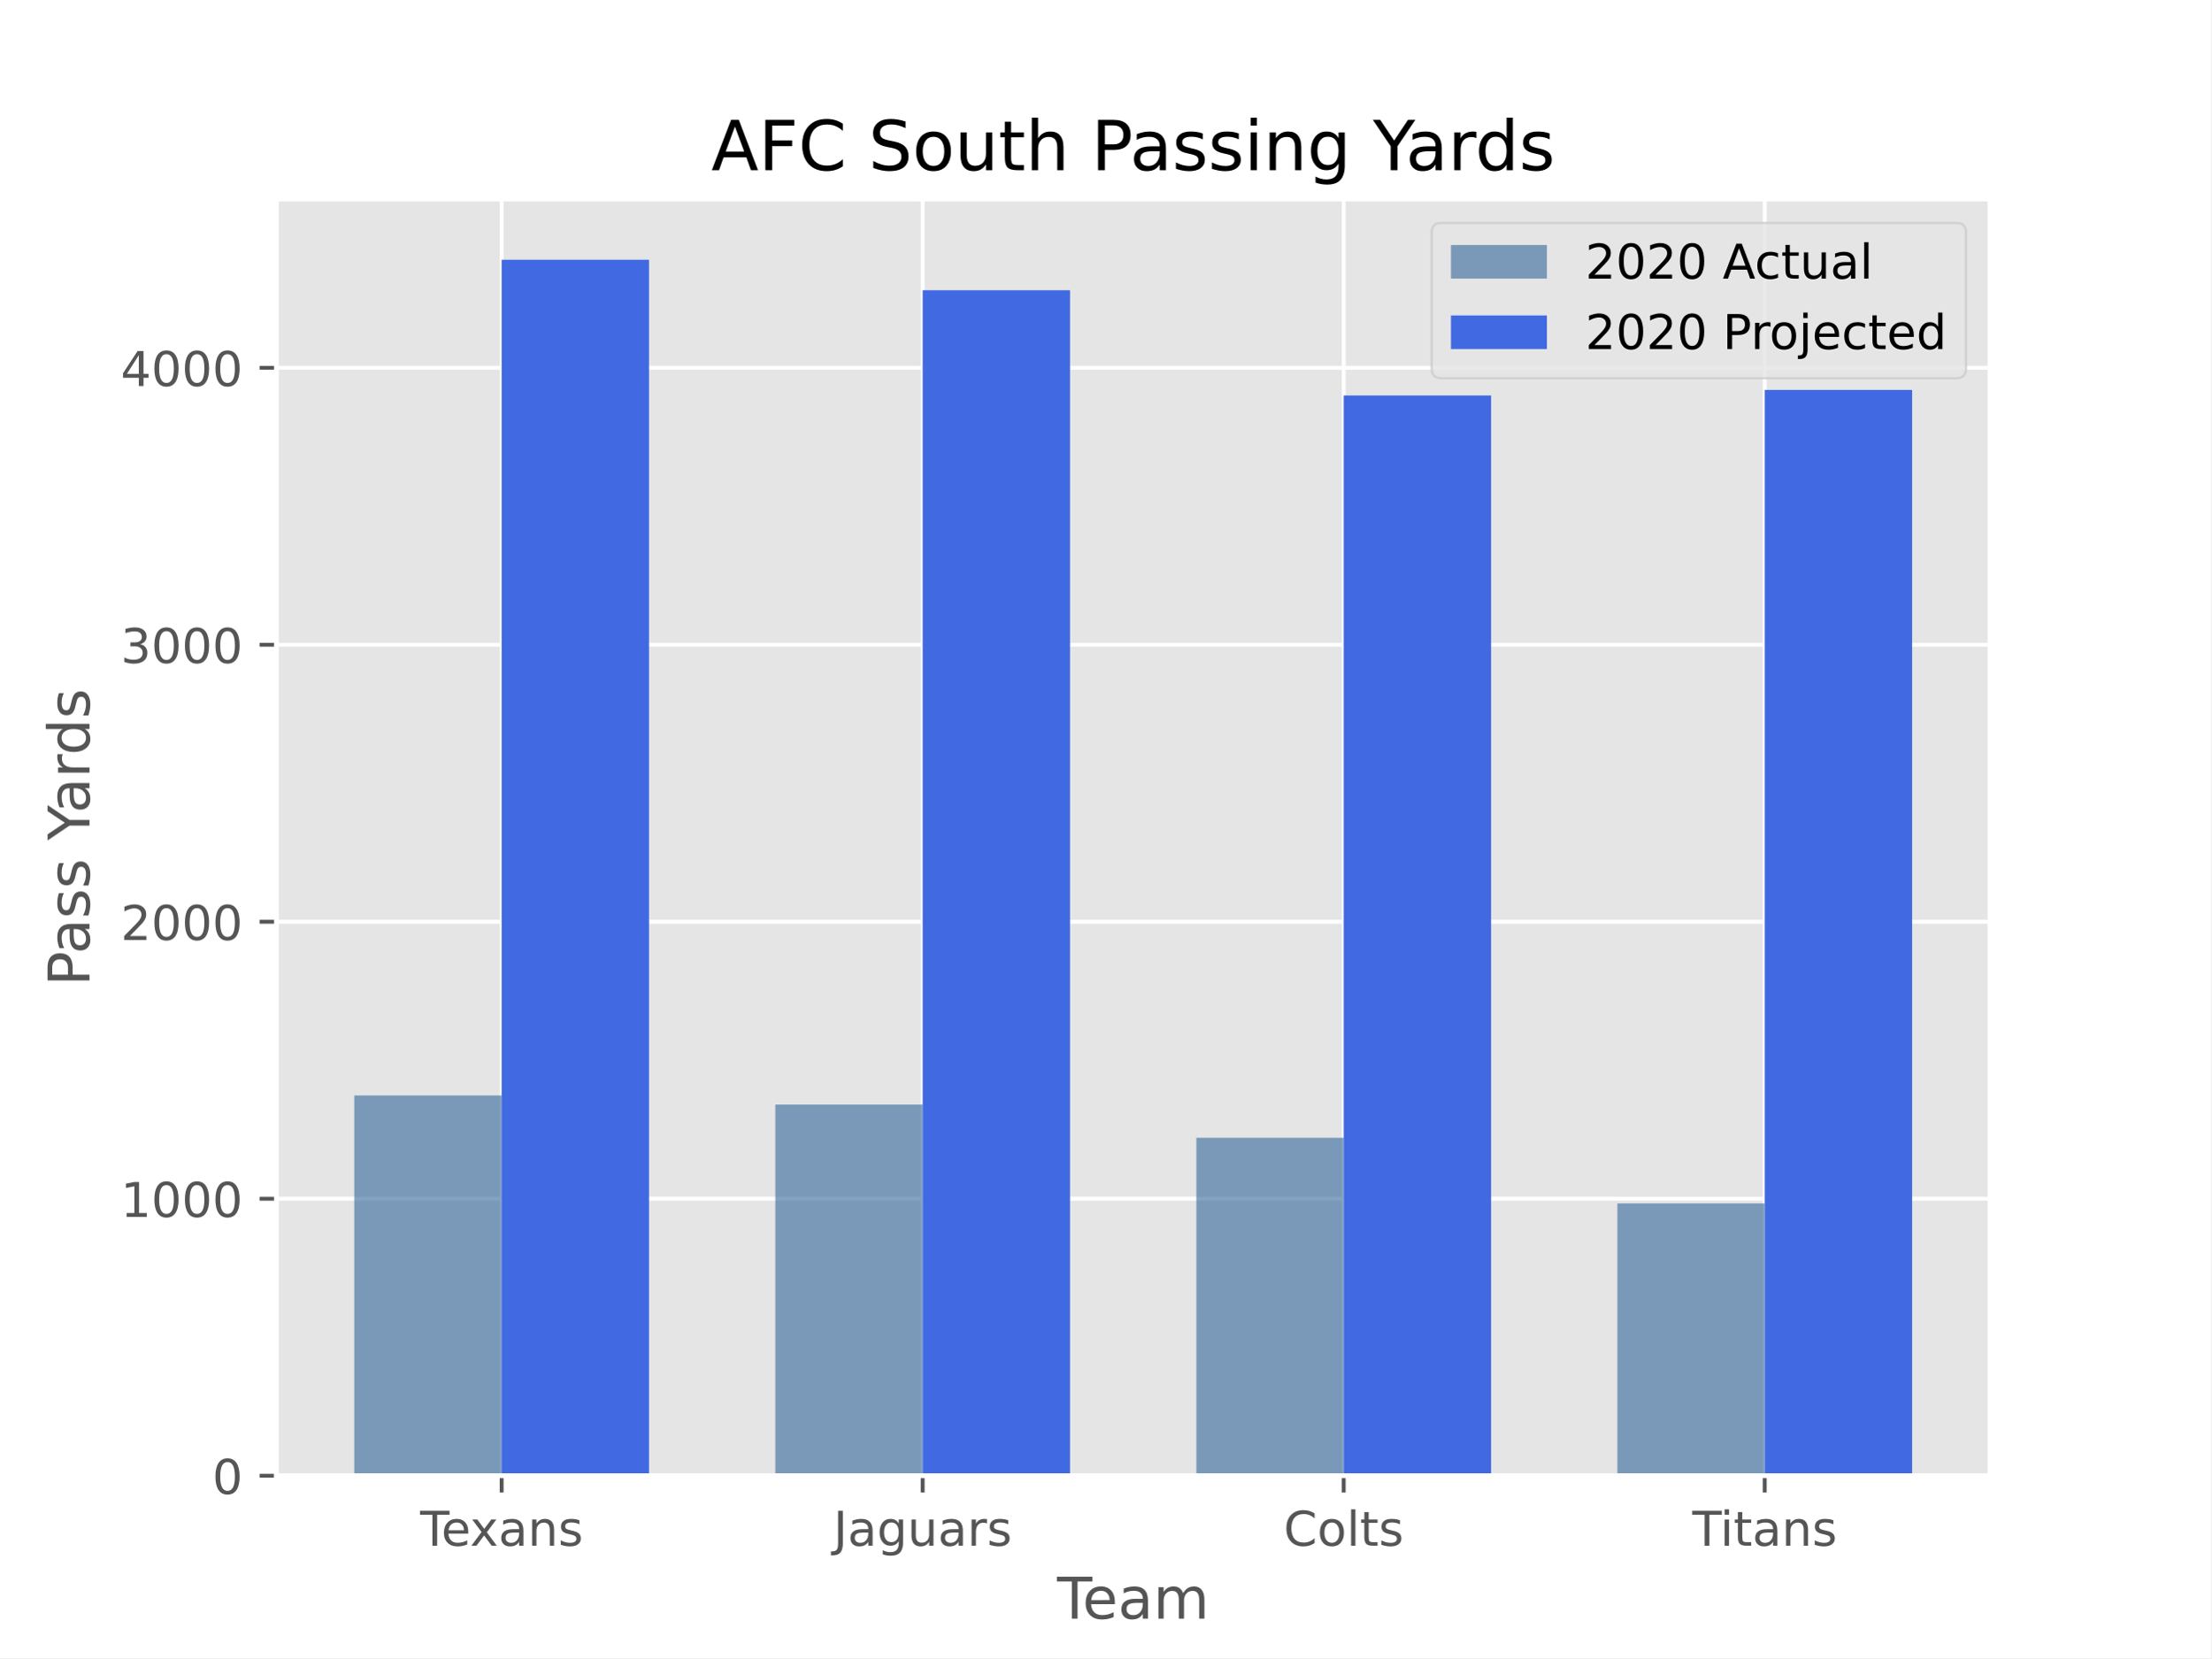
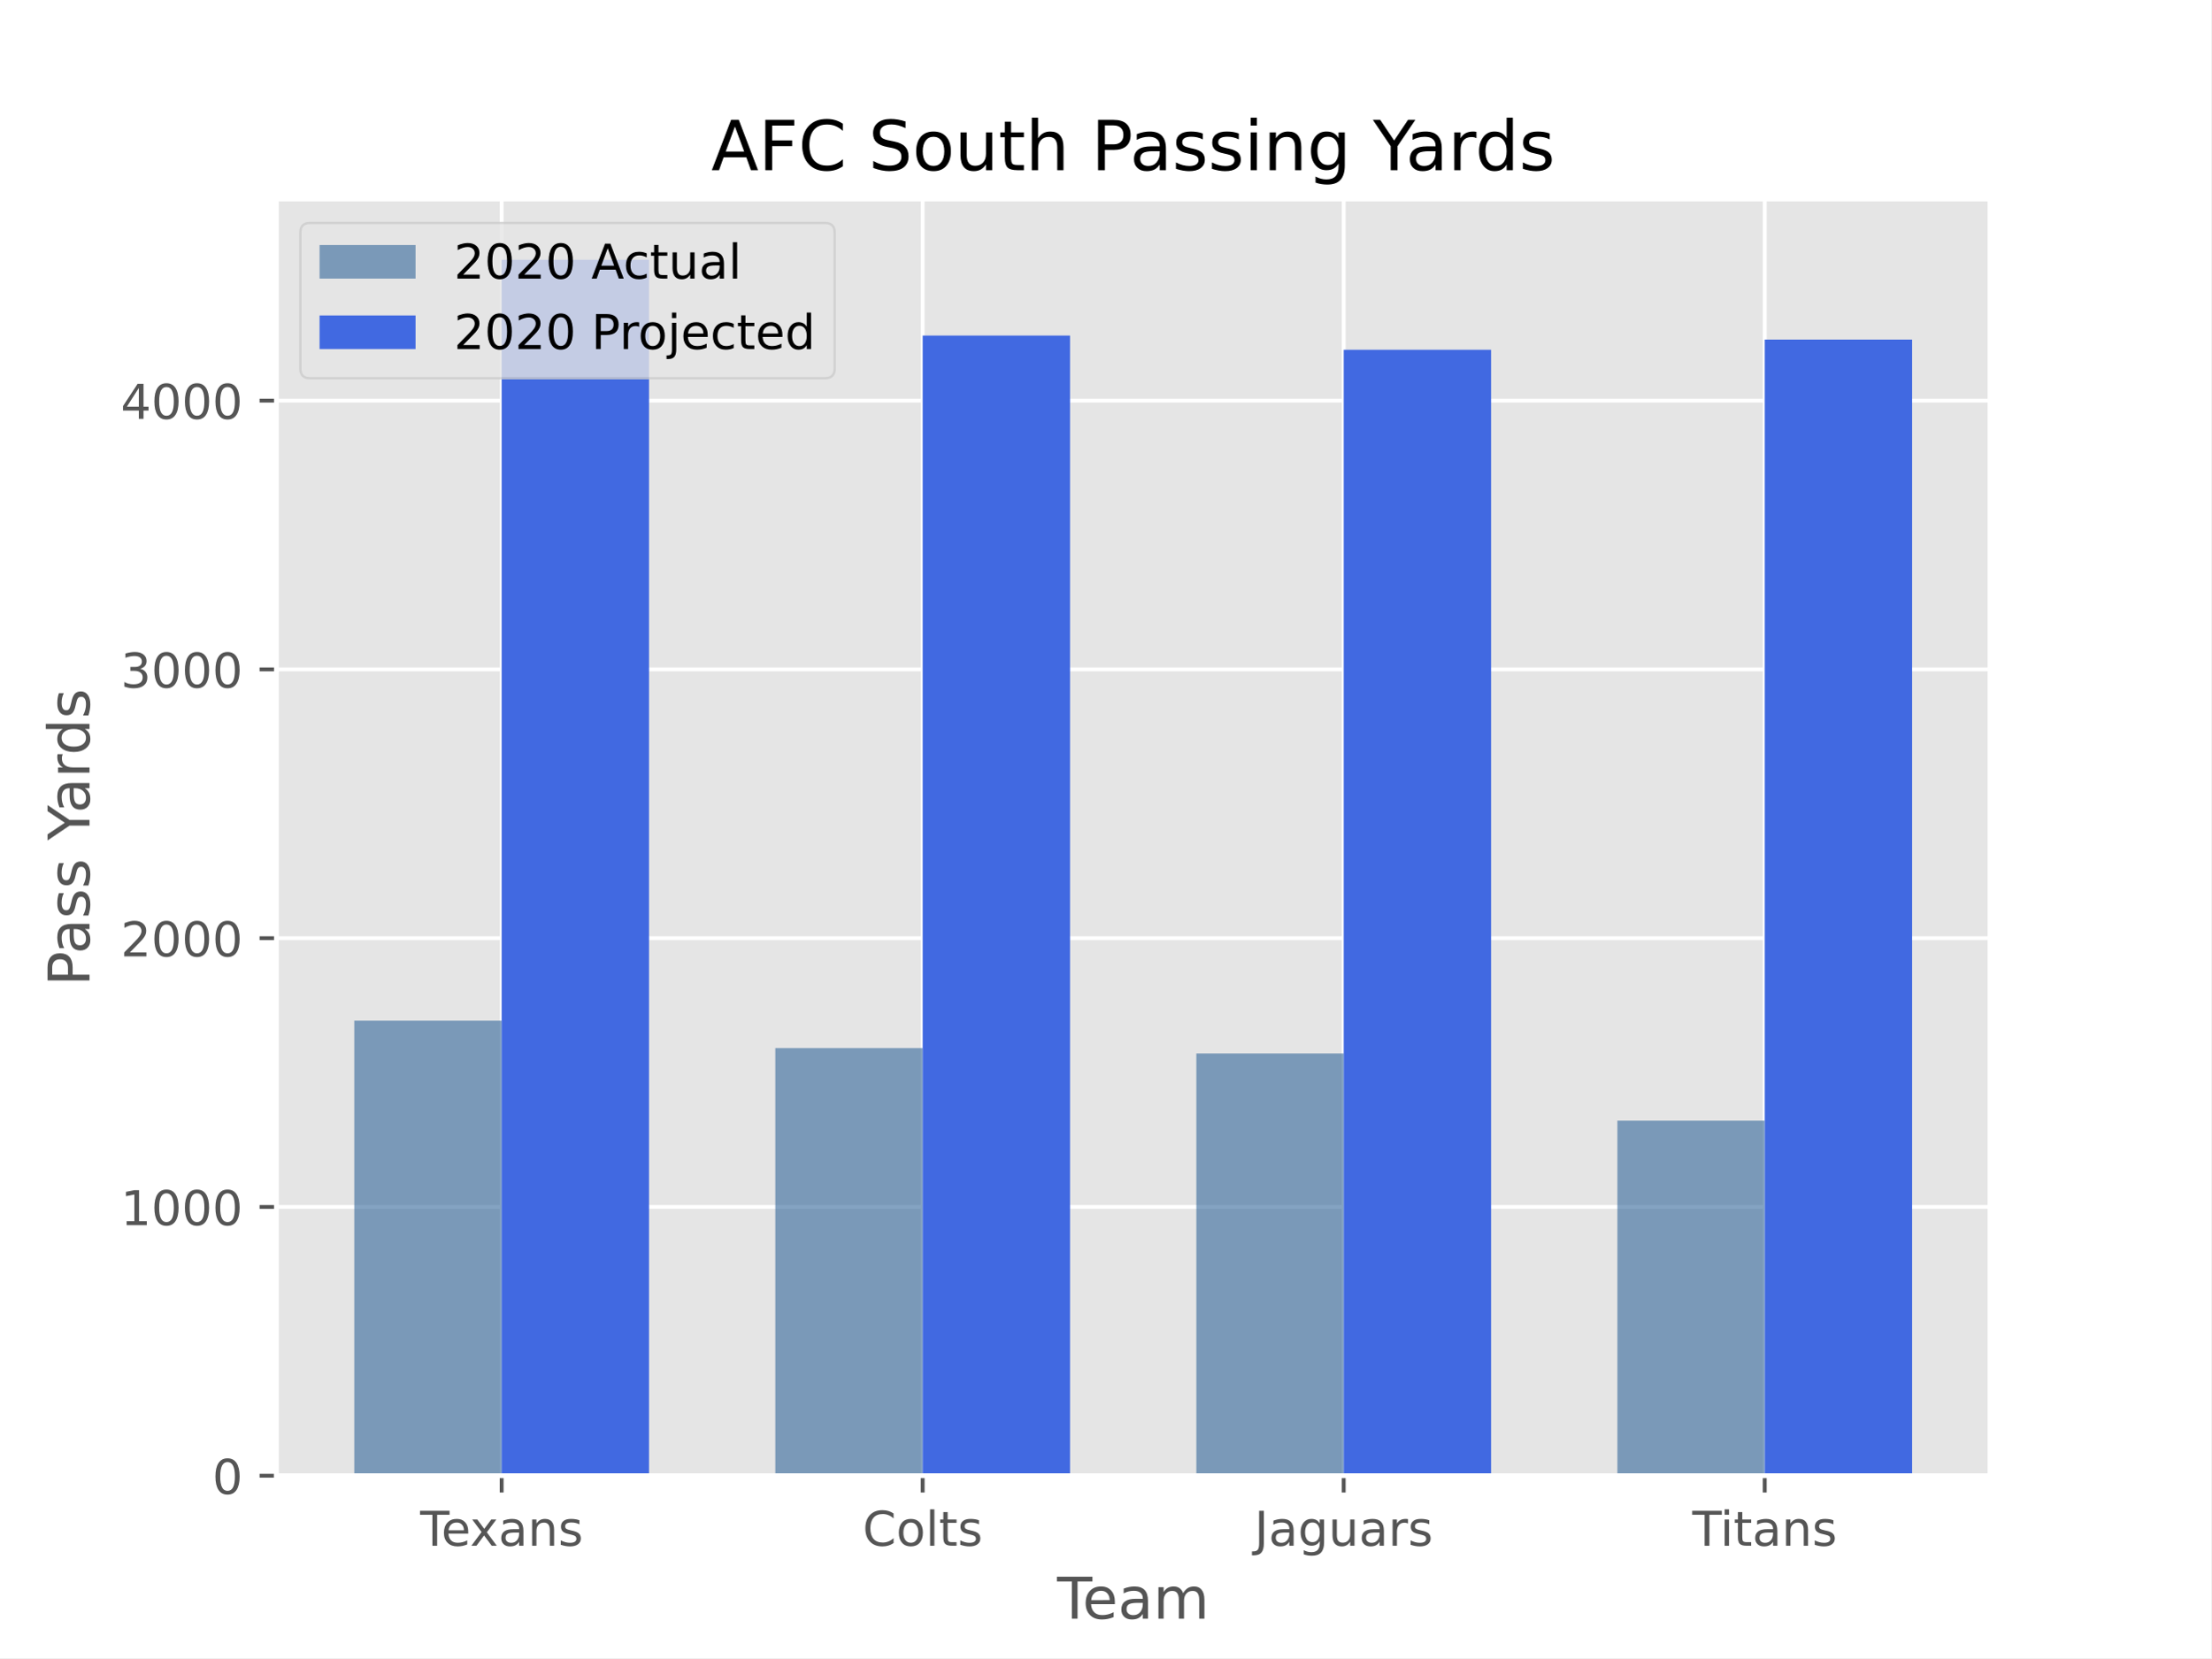
<svg xmlns="http://www.w3.org/2000/svg" xmlns:xlink="http://www.w3.org/1999/xlink" height="345.6pt" version="1.1" viewBox="0 0 460.8 345.6" width="460.8pt">
  <defs>
    <style type="text/css">*{stroke-linecap:butt;stroke-linejoin:round;}</style>
  </defs>
  <g id="figure_1">
    <g id="patch_1">
      <path d="M 0 345.6  L 460.8 345.6  L 460.8 0  L 0 0  z " style="fill:#ffffff;" />
    </g>
    <g id="axes_1">
      <g id="patch_2">
        <path d="M 57.6 307.584  L 414.72 307.584  L 414.72 41.472  L 57.6 41.472  z " style="fill:#e5e5e5;" />
      </g>
      <g id="matplotlib.axis_1">
        <g id="xtick_1">
          <g id="line2d_1">
-             <path clip-path="url(#p8da0abf3fa)" d="M 104.543 307.584  L 104.543 41.472  " style="fill:none;stroke:#ffffff;stroke-linecap:square;stroke-width:0.8;" />
+             <path clip-path="url(#pce65cfee05)" d="M 104.543 307.584  L 104.543 41.472  " style="fill:none;stroke:#ffffff;stroke-linecap:square;stroke-width:0.8;" />
          </g>
          <g id="line2d_2">
            <defs>
-               <path d="M 0 0  L 0 3.5  " id="m5e3ffaf5b4" style="stroke:#555555;stroke-width:0.8;" />
-             </defs>
-             <g>
-               <use style="fill:#555555;stroke:#555555;stroke-width:0.8;" x="104.543" xlink:href="#m5e3ffaf5b4" y="307.584" />
+               <path d="M 0 0  L 0 3.5  " id="m19e2438ae8" style="stroke:#555555;stroke-width:0.8;" />
+             </defs>
+             <g>
+               <use style="fill:#555555;stroke:#555555;stroke-width:0.8;" x="104.543" xlink:href="#m19e2438ae8" y="307.584" />
            </g>
          </g>
          <g id="text_1">
            <g style="fill:#555555;" transform="translate(87.55345 322.1824)scale(0.1 -0.1)">
              <defs>
                <path d="M -0.297 72.906  L 61.375 72.906  L 61.375 64.594  L 35.5 64.594  L 35.5 0  L 25.594 0  L 25.594 64.594  L -0.297 64.594  z " id="DejaVuSans-84" />
                <path d="M 56.203 29.594  L 56.203 25.203  L 14.891 25.203  Q 15.484 15.922 20.484 11.062  Q 25.484 6.203 34.422 6.203  Q 39.594 6.203 44.453 7.469  Q 49.312 8.734 54.109 11.281  L 54.109 2.781  Q 49.266 0.734 44.188 -0.344  Q 39.109 -1.422 33.891 -1.422  Q 20.797 -1.422 13.156 6.188  Q 5.516 13.812 5.516 26.812  Q 5.516 40.234 12.766 48.109  Q 20.016 56 32.328 56  Q 43.359 56 49.781 48.891  Q 56.203 41.797 56.203 29.594  z M 47.219 32.234  Q 47.125 39.594 43.094 43.984  Q 39.062 48.391 32.422 48.391  Q 24.906 48.391 20.391 44.141  Q 15.875 39.891 15.188 32.172  z " id="DejaVuSans-101" />
                <path d="M 54.891 54.688  L 35.109 28.078  L 55.906 0  L 45.312 0  L 29.391 21.484  L 13.484 0  L 2.875 0  L 24.125 28.609  L 4.688 54.688  L 15.281 54.688  L 29.781 35.203  L 44.281 54.688  z " id="DejaVuSans-120" />
                <path d="M 34.281 27.484  Q 23.391 27.484 19.188 25  Q 14.984 22.516 14.984 16.5  Q 14.984 11.719 18.141 8.906  Q 21.297 6.109 26.703 6.109  Q 34.188 6.109 38.703 11.406  Q 43.219 16.703 43.219 25.484  L 43.219 27.484  z M 52.203 31.203  L 52.203 0  L 43.219 0  L 43.219 8.297  Q 40.141 3.328 35.547 0.953  Q 30.953 -1.422 24.312 -1.422  Q 15.922 -1.422 10.953 3.297  Q 6 8.016 6 15.922  Q 6 25.141 12.172 29.828  Q 18.359 34.516 30.609 34.516  L 43.219 34.516  L 43.219 35.406  Q 43.219 41.609 39.141 45  Q 35.062 48.391 27.688 48.391  Q 23 48.391 18.547 47.266  Q 14.109 46.141 10.016 43.891  L 10.016 52.203  Q 14.938 54.109 19.578 55.047  Q 24.219 56 28.609 56  Q 40.484 56 46.344 49.844  Q 52.203 43.703 52.203 31.203  z " id="DejaVuSans-97" />
                <path d="M 54.891 33.016  L 54.891 0  L 45.906 0  L 45.906 32.719  Q 45.906 40.484 42.875 44.328  Q 39.844 48.188 33.797 48.188  Q 26.516 48.188 22.312 43.547  Q 18.109 38.922 18.109 30.906  L 18.109 0  L 9.078 0  L 9.078 54.688  L 18.109 54.688  L 18.109 46.188  Q 21.344 51.125 25.703 53.562  Q 30.078 56 35.797 56  Q 45.219 56 50.047 50.172  Q 54.891 44.344 54.891 33.016  z " id="DejaVuSans-110" />
                <path d="M 44.281 53.078  L 44.281 44.578  Q 40.484 46.531 36.375 47.5  Q 32.281 48.484 27.875 48.484  Q 21.188 48.484 17.844 46.438  Q 14.5 44.391 14.5 40.281  Q 14.5 37.156 16.891 35.375  Q 19.281 33.594 26.516 31.984  L 29.594 31.297  Q 39.156 29.25 43.188 25.516  Q 47.219 21.781 47.219 15.094  Q 47.219 7.469 41.188 3.016  Q 35.156 -1.422 24.609 -1.422  Q 20.219 -1.422 15.453 -0.562  Q 10.688 0.297 5.422 2  L 5.422 11.281  Q 10.406 8.688 15.234 7.391  Q 20.062 6.109 24.812 6.109  Q 31.156 6.109 34.562 8.281  Q 37.984 10.453 37.984 14.406  Q 37.984 18.062 35.516 20.016  Q 33.062 21.969 24.703 23.781  L 21.578 24.516  Q 13.234 26.266 9.516 29.906  Q 5.812 33.547 5.812 39.891  Q 5.812 47.609 11.281 51.797  Q 16.75 56 26.812 56  Q 31.781 56 36.172 55.266  Q 40.578 54.547 44.281 53.078  z " id="DejaVuSans-115" />
              </defs>
              <use xlink:href="#DejaVuSans-84" />
              <use x="44.084" xlink:href="#DejaVuSans-101" />
              <use x="103.857" xlink:href="#DejaVuSans-120" />
              <use x="163.037" xlink:href="#DejaVuSans-97" />
              <use x="224.316" xlink:href="#DejaVuSans-110" />
              <use x="287.695" xlink:href="#DejaVuSans-115" />
            </g>
          </g>
        </g>
        <g id="xtick_2">
          <g id="line2d_3">
-             <path clip-path="url(#p8da0abf3fa)" d="M 192.288 307.584  L 192.288 41.472  " style="fill:none;stroke:#ffffff;stroke-linecap:square;stroke-width:0.8;" />
+             <path clip-path="url(#pce65cfee05)" d="M 192.288 307.584  L 192.288 41.472  " style="fill:none;stroke:#ffffff;stroke-linecap:square;stroke-width:0.8;" />
          </g>
          <g id="line2d_4">
            <g>
-               <use style="fill:#555555;stroke:#555555;stroke-width:0.8;" x="192.288" xlink:href="#m5e3ffaf5b4" y="307.584" />
+               <use style="fill:#555555;stroke:#555555;stroke-width:0.8;" x="192.288" xlink:href="#m19e2438ae8" y="307.584" />
            </g>
          </g>
          <g id="text_2">
-             <g style="fill:#555555;" transform="translate(173.6815 322.1824)scale(0.1 -0.1)">
+             <g style="fill:#555555;" transform="translate(179.7831 322.1824)scale(0.1 -0.1)">
+               <defs>
+                 <path d="M 64.406 67.281  L 64.406 56.891  Q 59.422 61.531 53.781 63.812  Q 48.141 66.109 41.797 66.109  Q 29.297 66.109 22.656 58.469  Q 16.016 50.828 16.016 36.375  Q 16.016 21.969 22.656 14.328  Q 29.297 6.688 41.797 6.688  Q 48.141 6.688 53.781 8.984  Q 59.422 11.281 64.406 15.922  L 64.406 5.609  Q 59.234 2.094 53.438 0.328  Q 47.656 -1.422 41.219 -1.422  Q 24.656 -1.422 15.125 8.703  Q 5.609 18.844 5.609 36.375  Q 5.609 53.953 15.125 64.078  Q 24.656 74.219 41.219 74.219  Q 47.75 74.219 53.531 72.484  Q 59.328 70.75 64.406 67.281  z " id="DejaVuSans-67" />
+                 <path d="M 30.609 48.391  Q 23.391 48.391 19.188 42.75  Q 14.984 37.109 14.984 27.297  Q 14.984 17.484 19.156 11.844  Q 23.344 6.203 30.609 6.203  Q 37.797 6.203 41.984 11.859  Q 46.188 17.531 46.188 27.297  Q 46.188 37.016 41.984 42.703  Q 37.797 48.391 30.609 48.391  z M 30.609 56  Q 42.328 56 49.016 48.375  Q 55.719 40.766 55.719 27.297  Q 55.719 13.875 49.016 6.219  Q 42.328 -1.422 30.609 -1.422  Q 18.844 -1.422 12.172 6.219  Q 5.516 13.875 5.516 27.297  Q 5.516 40.766 12.172 48.375  Q 18.844 56 30.609 56  z " id="DejaVuSans-111" />
+                 <path d="M 9.422 75.984  L 18.406 75.984  L 18.406 0  L 9.422 0  z " id="DejaVuSans-108" />
+                 <path d="M 18.312 70.219  L 18.312 54.688  L 36.812 54.688  L 36.812 47.703  L 18.312 47.703  L 18.312 18.016  Q 18.312 11.328 20.141 9.422  Q 21.969 7.516 27.594 7.516  L 36.812 7.516  L 36.812 0  L 27.594 0  Q 17.188 0 13.234 3.875  Q 9.281 7.766 9.281 18.016  L 9.281 47.703  L 2.688 47.703  L 2.688 54.688  L 9.281 54.688  L 9.281 70.219  z " id="DejaVuSans-116" />
+               </defs>
+               <use xlink:href="#DejaVuSans-67" />
+               <use x="69.824" xlink:href="#DejaVuSans-111" />
+               <use x="131.006" xlink:href="#DejaVuSans-108" />
+               <use x="158.789" xlink:href="#DejaVuSans-116" />
+               <use x="197.998" xlink:href="#DejaVuSans-115" />
+             </g>
+           </g>
+         </g>
+         <g id="xtick_3">
+           <g id="line2d_5">
+             <path clip-path="url(#pce65cfee05)" d="M 280.032 307.584  L 280.032 41.472  " style="fill:none;stroke:#ffffff;stroke-linecap:square;stroke-width:0.8;" />
+           </g>
+           <g id="line2d_6">
+             <g>
+               <use style="fill:#555555;stroke:#555555;stroke-width:0.8;" x="280.032" xlink:href="#m19e2438ae8" y="307.584" />
+             </g>
+           </g>
+           <g id="text_3">
+             <g style="fill:#555555;" transform="translate(261.426 322.1824)scale(0.1 -0.1)">
              <defs>
                <path d="M 9.812 72.906  L 19.672 72.906  L 19.672 5.078  Q 19.672 -8.109 14.672 -14.062  Q 9.672 -20.016 -1.422 -20.016  L -5.172 -20.016  L -5.172 -11.719  L -2.094 -11.719  Q 4.438 -11.719 7.125 -8.047  Q 9.812 -4.391 9.812 5.078  z " id="DejaVuSans-74" />
                <path d="M 45.406 27.984  Q 45.406 37.75 41.375 43.109  Q 37.359 48.484 30.078 48.484  Q 22.859 48.484 18.828 43.109  Q 14.797 37.75 14.797 27.984  Q 14.797 18.266 18.828 12.891  Q 22.859 7.516 30.078 7.516  Q 37.359 7.516 41.375 12.891  Q 45.406 18.266 45.406 27.984  z M 54.391 6.781  Q 54.391 -7.172 48.188 -13.984  Q 42 -20.797 29.203 -20.797  Q 24.469 -20.797 20.266 -20.094  Q 16.062 -19.391 12.109 -17.922  L 12.109 -9.188  Q 16.062 -11.328 19.922 -12.344  Q 23.781 -13.375 27.781 -13.375  Q 36.625 -13.375 41.016 -8.766  Q 45.406 -4.156 45.406 5.172  L 45.406 9.625  Q 42.625 4.781 38.281 2.391  Q 33.938 0 27.875 0  Q 17.828 0 11.672 7.656  Q 5.516 15.328 5.516 27.984  Q 5.516 40.672 11.672 48.328  Q 17.828 56 27.875 56  Q 33.938 56 38.281 53.609  Q 42.625 51.219 45.406 46.391  L 45.406 54.688  L 54.391 54.688  z " id="DejaVuSans-103" />
                <path d="M 8.5 21.578  L 8.5 54.688  L 17.484 54.688  L 17.484 21.922  Q 17.484 14.156 20.5 10.266  Q 23.531 6.391 29.594 6.391  Q 36.859 6.391 41.078 11.031  Q 45.312 15.672 45.312 23.688  L 45.312 54.688  L 54.297 54.688  L 54.297 0  L 45.312 0  L 45.312 8.406  Q 42.047 3.422 37.719 1  Q 33.406 -1.422 27.688 -1.422  Q 18.266 -1.422 13.375 4.438  Q 8.5 10.297 8.5 21.578  z M 31.109 56  z " id="DejaVuSans-117" />
                <path d="M 41.109 46.297  Q 39.594 47.172 37.812 47.578  Q 36.031 48 33.891 48  Q 26.266 48 22.188 43.047  Q 18.109 38.094 18.109 28.812  L 18.109 0  L 9.078 0  L 9.078 54.688  L 18.109 54.688  L 18.109 46.188  Q 20.953 51.172 25.484 53.578  Q 30.031 56 36.531 56  Q 37.453 56 38.578 55.875  Q 39.703 55.766 41.062 55.516  z " id="DejaVuSans-114" />
              </defs>
              <use xlink:href="#DejaVuSans-74" />
              <use x="29.492" xlink:href="#DejaVuSans-97" />
              <use x="90.771" xlink:href="#DejaVuSans-103" />
              <use x="154.248" xlink:href="#DejaVuSans-117" />
              <use x="217.627" xlink:href="#DejaVuSans-97" />
              <use x="278.906" xlink:href="#DejaVuSans-114" />
              <use x="320.02" xlink:href="#DejaVuSans-115" />
            </g>
          </g>
        </g>
-         <g id="xtick_3">
-           <g id="line2d_5">
-             <path clip-path="url(#p8da0abf3fa)" d="M 280.032 307.584  L 280.032 41.472  " style="fill:none;stroke:#ffffff;stroke-linecap:square;stroke-width:0.8;" />
-           </g>
-           <g id="line2d_6">
-             <g>
-               <use style="fill:#555555;stroke:#555555;stroke-width:0.8;" x="280.032" xlink:href="#m5e3ffaf5b4" y="307.584" />
-             </g>
-           </g>
-           <g id="text_3">
-             <g style="fill:#555555;" transform="translate(267.5275 322.1824)scale(0.1 -0.1)">
-               <defs>
-                 <path d="M 64.406 67.281  L 64.406 56.891  Q 59.422 61.531 53.781 63.812  Q 48.141 66.109 41.797 66.109  Q 29.297 66.109 22.656 58.469  Q 16.016 50.828 16.016 36.375  Q 16.016 21.969 22.656 14.328  Q 29.297 6.688 41.797 6.688  Q 48.141 6.688 53.781 8.984  Q 59.422 11.281 64.406 15.922  L 64.406 5.609  Q 59.234 2.094 53.438 0.328  Q 47.656 -1.422 41.219 -1.422  Q 24.656 -1.422 15.125 8.703  Q 5.609 18.844 5.609 36.375  Q 5.609 53.953 15.125 64.078  Q 24.656 74.219 41.219 74.219  Q 47.75 74.219 53.531 72.484  Q 59.328 70.75 64.406 67.281  z " id="DejaVuSans-67" />
-                 <path d="M 30.609 48.391  Q 23.391 48.391 19.188 42.75  Q 14.984 37.109 14.984 27.297  Q 14.984 17.484 19.156 11.844  Q 23.344 6.203 30.609 6.203  Q 37.797 6.203 41.984 11.859  Q 46.188 17.531 46.188 27.297  Q 46.188 37.016 41.984 42.703  Q 37.797 48.391 30.609 48.391  z M 30.609 56  Q 42.328 56 49.016 48.375  Q 55.719 40.766 55.719 27.297  Q 55.719 13.875 49.016 6.219  Q 42.328 -1.422 30.609 -1.422  Q 18.844 -1.422 12.172 6.219  Q 5.516 13.875 5.516 27.297  Q 5.516 40.766 12.172 48.375  Q 18.844 56 30.609 56  z " id="DejaVuSans-111" />
-                 <path d="M 9.422 75.984  L 18.406 75.984  L 18.406 0  L 9.422 0  z " id="DejaVuSans-108" />
-                 <path d="M 18.312 70.219  L 18.312 54.688  L 36.812 54.688  L 36.812 47.703  L 18.312 47.703  L 18.312 18.016  Q 18.312 11.328 20.141 9.422  Q 21.969 7.516 27.594 7.516  L 36.812 7.516  L 36.812 0  L 27.594 0  Q 17.188 0 13.234 3.875  Q 9.281 7.766 9.281 18.016  L 9.281 47.703  L 2.688 47.703  L 2.688 54.688  L 9.281 54.688  L 9.281 70.219  z " id="DejaVuSans-116" />
-               </defs>
-               <use xlink:href="#DejaVuSans-67" />
-               <use x="69.824" xlink:href="#DejaVuSans-111" />
-               <use x="131.006" xlink:href="#DejaVuSans-108" />
-               <use x="158.789" xlink:href="#DejaVuSans-116" />
-               <use x="197.998" xlink:href="#DejaVuSans-115" />
-             </g>
-           </g>
-         </g>
        <g id="xtick_4">
          <g id="line2d_7">
-             <path clip-path="url(#p8da0abf3fa)" d="M 367.777 307.584  L 367.777 41.472  " style="fill:none;stroke:#ffffff;stroke-linecap:square;stroke-width:0.8;" />
+             <path clip-path="url(#pce65cfee05)" d="M 367.777 307.584  L 367.777 41.472  " style="fill:none;stroke:#ffffff;stroke-linecap:square;stroke-width:0.8;" />
          </g>
          <g id="line2d_8">
            <g>
-               <use style="fill:#555555;stroke:#555555;stroke-width:0.8;" x="367.777" xlink:href="#m5e3ffaf5b4" y="307.584" />
+               <use style="fill:#555555;stroke:#555555;stroke-width:0.8;" x="367.777" xlink:href="#m19e2438ae8" y="307.584" />
            </g>
          </g>
          <g id="text_4">
            <g style="fill:#555555;" transform="translate(352.6923 322.1824)scale(0.1 -0.1)">
              <defs>
                <path d="M 9.422 54.688  L 18.406 54.688  L 18.406 0  L 9.422 0  z M 9.422 75.984  L 18.406 75.984  L 18.406 64.594  L 9.422 64.594  z " id="DejaVuSans-105" />
              </defs>
              <use xlink:href="#DejaVuSans-84" />
              <use x="57.959" xlink:href="#DejaVuSans-105" />
              <use x="85.742" xlink:href="#DejaVuSans-116" />
              <use x="124.951" xlink:href="#DejaVuSans-97" />
              <use x="186.23" xlink:href="#DejaVuSans-110" />
              <use x="249.609" xlink:href="#DejaVuSans-115" />
            </g>
          </g>
        </g>
        <g id="text_5">
          <g style="fill:#555555;" transform="translate(220.3022 337.3802)scale(0.12 -0.12)">
            <defs>
              <path d="M 52 44.188  Q 55.375 50.25 60.062 53.125  Q 64.75 56 71.094 56  Q 79.641 56 84.281 50.016  Q 88.922 44.047 88.922 33.016  L 88.922 0  L 79.891 0  L 79.891 32.719  Q 79.891 40.578 77.094 44.375  Q 74.312 48.188 68.609 48.188  Q 61.625 48.188 57.562 43.547  Q 53.516 38.922 53.516 30.906  L 53.516 0  L 44.484 0  L 44.484 32.719  Q 44.484 40.625 41.703 44.406  Q 38.922 48.188 33.109 48.188  Q 26.219 48.188 22.156 43.531  Q 18.109 38.875 18.109 30.906  L 18.109 0  L 9.078 0  L 9.078 54.688  L 18.109 54.688  L 18.109 46.188  Q 21.188 51.219 25.484 53.609  Q 29.781 56 35.688 56  Q 41.656 56 45.828 52.969  Q 50 49.953 52 44.188  z " id="DejaVuSans-109" />
            </defs>
            <use xlink:href="#DejaVuSans-84" />
            <use x="44.084" xlink:href="#DejaVuSans-101" />
            <use x="105.607" xlink:href="#DejaVuSans-97" />
            <use x="166.887" xlink:href="#DejaVuSans-109" />
          </g>
        </g>
      </g>
      <g id="matplotlib.axis_2">
        <g id="ytick_1">
          <g id="line2d_9">
-             <path clip-path="url(#p8da0abf3fa)" d="M 57.6 307.584  L 414.72 307.584  " style="fill:none;stroke:#ffffff;stroke-linecap:square;stroke-width:0.8;" />
+             <path clip-path="url(#pce65cfee05)" d="M 57.6 307.584  L 414.72 307.584  " style="fill:none;stroke:#ffffff;stroke-linecap:square;stroke-width:0.8;" />
          </g>
          <g id="line2d_10">
            <defs>
-               <path d="M 0 0  L -3.5 0  " id="mfa2881db49" style="stroke:#555555;stroke-width:0.8;" />
-             </defs>
-             <g>
-               <use style="fill:#555555;stroke:#555555;stroke-width:0.8;" x="57.6" xlink:href="#mfa2881db49" y="307.584" />
+               <path d="M 0 0  L -3.5 0  " id="md61e3de17c" style="stroke:#555555;stroke-width:0.8;" />
+             </defs>
+             <g>
+               <use style="fill:#555555;stroke:#555555;stroke-width:0.8;" x="57.6" xlink:href="#md61e3de17c" y="307.584" />
            </g>
          </g>
          <g id="text_6">
            <g style="fill:#555555;" transform="translate(44.2375 311.3832)scale(0.1 -0.1)">
              <defs>
                <path d="M 31.781 66.406  Q 24.172 66.406 20.328 58.906  Q 16.5 51.422 16.5 36.375  Q 16.5 21.391 20.328 13.891  Q 24.172 6.391 31.781 6.391  Q 39.453 6.391 43.281 13.891  Q 47.125 21.391 47.125 36.375  Q 47.125 51.422 43.281 58.906  Q 39.453 66.406 31.781 66.406  z M 31.781 74.219  Q 44.047 74.219 50.516 64.516  Q 56.984 54.828 56.984 36.375  Q 56.984 17.969 50.516 8.266  Q 44.047 -1.422 31.781 -1.422  Q 19.531 -1.422 13.062 8.266  Q 6.594 17.969 6.594 36.375  Q 6.594 54.828 13.062 64.516  Q 19.531 74.219 31.781 74.219  z " id="DejaVuSans-48" />
              </defs>
              <use xlink:href="#DejaVuSans-48" />
            </g>
          </g>
        </g>
        <g id="ytick_2">
          <g id="line2d_11">
-             <path clip-path="url(#p8da0abf3fa)" d="M 57.6 249.853  L 414.72 249.853  " style="fill:none;stroke:#ffffff;stroke-linecap:square;stroke-width:0.8;" />
+             <path clip-path="url(#pce65cfee05)" d="M 57.6 251.563  L 414.72 251.563  " style="fill:none;stroke:#ffffff;stroke-linecap:square;stroke-width:0.8;" />
          </g>
          <g id="line2d_12">
            <g>
-               <use style="fill:#555555;stroke:#555555;stroke-width:0.8;" x="57.6" xlink:href="#mfa2881db49" y="249.853" />
+               <use style="fill:#555555;stroke:#555555;stroke-width:0.8;" x="57.6" xlink:href="#md61e3de17c" y="251.563" />
            </g>
          </g>
          <g id="text_7">
-             <g style="fill:#555555;" transform="translate(25.15 253.652)scale(0.1 -0.1)">
+             <g style="fill:#555555;" transform="translate(25.15 255.362)scale(0.1 -0.1)">
              <defs>
                <path d="M 12.406 8.297  L 28.516 8.297  L 28.516 63.922  L 10.984 60.406  L 10.984 69.391  L 28.422 72.906  L 38.281 72.906  L 38.281 8.297  L 54.391 8.297  L 54.391 0  L 12.406 0  z " id="DejaVuSans-49" />
              </defs>
              <use xlink:href="#DejaVuSans-49" />
              <use x="63.623" xlink:href="#DejaVuSans-48" />
              <use x="127.246" xlink:href="#DejaVuSans-48" />
              <use x="190.869" xlink:href="#DejaVuSans-48" />
            </g>
          </g>
        </g>
        <g id="ytick_3">
          <g id="line2d_13">
-             <path clip-path="url(#p8da0abf3fa)" d="M 57.6 192.122  L 414.72 192.122  " style="fill:none;stroke:#ffffff;stroke-linecap:square;stroke-width:0.8;" />
+             <path clip-path="url(#pce65cfee05)" d="M 57.6 195.542  L 414.72 195.542  " style="fill:none;stroke:#ffffff;stroke-linecap:square;stroke-width:0.8;" />
          </g>
          <g id="line2d_14">
            <g>
-               <use style="fill:#555555;stroke:#555555;stroke-width:0.8;" x="57.6" xlink:href="#mfa2881db49" y="192.122" />
+               <use style="fill:#555555;stroke:#555555;stroke-width:0.8;" x="57.6" xlink:href="#md61e3de17c" y="195.542" />
            </g>
          </g>
          <g id="text_8">
-             <g style="fill:#555555;" transform="translate(25.15 195.9208)scale(0.1 -0.1)">
+             <g style="fill:#555555;" transform="translate(25.15 199.3408)scale(0.1 -0.1)">
              <defs>
                <path d="M 19.188 8.297  L 53.609 8.297  L 53.609 0  L 7.328 0  L 7.328 8.297  Q 12.938 14.109 22.625 23.891  Q 32.328 33.688 34.812 36.531  Q 39.547 41.844 41.422 45.531  Q 43.312 49.219 43.312 52.781  Q 43.312 58.594 39.234 62.25  Q 35.156 65.922 28.609 65.922  Q 23.969 65.922 18.812 64.312  Q 13.672 62.703 7.812 59.422  L 7.812 69.391  Q 13.766 71.781 18.938 73  Q 24.125 74.219 28.422 74.219  Q 39.75 74.219 46.484 68.547  Q 53.219 62.891 53.219 53.422  Q 53.219 48.922 51.531 44.891  Q 49.859 40.875 45.406 35.406  Q 44.188 33.984 37.641 27.219  Q 31.109 20.453 19.188 8.297  z " id="DejaVuSans-50" />
              </defs>
              <use xlink:href="#DejaVuSans-50" />
              <use x="63.623" xlink:href="#DejaVuSans-48" />
              <use x="127.246" xlink:href="#DejaVuSans-48" />
              <use x="190.869" xlink:href="#DejaVuSans-48" />
            </g>
          </g>
        </g>
        <g id="ytick_4">
          <g id="line2d_15">
-             <path clip-path="url(#p8da0abf3fa)" d="M 57.6 134.39  L 414.72 134.39  " style="fill:none;stroke:#ffffff;stroke-linecap:square;stroke-width:0.8;" />
+             <path clip-path="url(#pce65cfee05)" d="M 57.6 139.52  L 414.72 139.52  " style="fill:none;stroke:#ffffff;stroke-linecap:square;stroke-width:0.8;" />
          </g>
          <g id="line2d_16">
            <g>
-               <use style="fill:#555555;stroke:#555555;stroke-width:0.8;" x="57.6" xlink:href="#mfa2881db49" y="134.39" />
+               <use style="fill:#555555;stroke:#555555;stroke-width:0.8;" x="57.6" xlink:href="#md61e3de17c" y="139.52" />
            </g>
          </g>
          <g id="text_9">
-             <g style="fill:#555555;" transform="translate(25.15 138.1896)scale(0.1 -0.1)">
+             <g style="fill:#555555;" transform="translate(25.15 143.3196)scale(0.1 -0.1)">
              <defs>
                <path d="M 40.578 39.312  Q 47.656 37.797 51.625 33  Q 55.609 28.219 55.609 21.188  Q 55.609 10.406 48.188 4.484  Q 40.766 -1.422 27.094 -1.422  Q 22.516 -1.422 17.656 -0.516  Q 12.797 0.391 7.625 2.203  L 7.625 11.719  Q 11.719 9.328 16.594 8.109  Q 21.484 6.891 26.812 6.891  Q 36.078 6.891 40.938 10.547  Q 45.797 14.203 45.797 21.188  Q 45.797 27.641 41.281 31.266  Q 36.766 34.906 28.719 34.906  L 20.219 34.906  L 20.219 43.016  L 29.109 43.016  Q 36.375 43.016 40.234 45.922  Q 44.094 48.828 44.094 54.297  Q 44.094 59.906 40.109 62.906  Q 36.141 65.922 28.719 65.922  Q 24.656 65.922 20.016 65.031  Q 15.375 64.156 9.812 62.312  L 9.812 71.094  Q 15.438 72.656 20.344 73.438  Q 25.25 74.219 29.594 74.219  Q 40.828 74.219 47.359 69.109  Q 53.906 64.016 53.906 55.328  Q 53.906 49.266 50.438 45.094  Q 46.969 40.922 40.578 39.312  z " id="DejaVuSans-51" />
              </defs>
              <use xlink:href="#DejaVuSans-51" />
              <use x="63.623" xlink:href="#DejaVuSans-48" />
              <use x="127.246" xlink:href="#DejaVuSans-48" />
              <use x="190.869" xlink:href="#DejaVuSans-48" />
            </g>
          </g>
        </g>
        <g id="ytick_5">
          <g id="line2d_17">
-             <path clip-path="url(#p8da0abf3fa)" d="M 57.6 76.659  L 414.72 76.659  " style="fill:none;stroke:#ffffff;stroke-linecap:square;stroke-width:0.8;" />
+             <path clip-path="url(#pce65cfee05)" d="M 57.6 83.499  L 414.72 83.499  " style="fill:none;stroke:#ffffff;stroke-linecap:square;stroke-width:0.8;" />
          </g>
          <g id="line2d_18">
            <g>
-               <use style="fill:#555555;stroke:#555555;stroke-width:0.8;" x="57.6" xlink:href="#mfa2881db49" y="76.659" />
+               <use style="fill:#555555;stroke:#555555;stroke-width:0.8;" x="57.6" xlink:href="#md61e3de17c" y="83.499" />
            </g>
          </g>
          <g id="text_10">
-             <g style="fill:#555555;" transform="translate(25.15 80.45839)scale(0.1 -0.1)">
+             <g style="fill:#555555;" transform="translate(25.15 87.29834)scale(0.1 -0.1)">
              <defs>
                <path d="M 37.797 64.312  L 12.891 25.391  L 37.797 25.391  z M 35.203 72.906  L 47.609 72.906  L 47.609 25.391  L 58.016 25.391  L 58.016 17.188  L 47.609 17.188  L 47.609 0  L 37.797 0  L 37.797 17.188  L 4.891 17.188  L 4.891 26.703  z " id="DejaVuSans-52" />
              </defs>
              <use xlink:href="#DejaVuSans-52" />
              <use x="63.623" xlink:href="#DejaVuSans-48" />
              <use x="127.246" xlink:href="#DejaVuSans-48" />
              <use x="190.869" xlink:href="#DejaVuSans-48" />
            </g>
          </g>
        </g>
        <g id="text_11">
          <g style="fill:#555555;" transform="translate(18.65438 205.5236)rotate(-90)scale(0.12 -0.12)">
            <defs>
              <path d="M 19.672 64.797  L 19.672 37.406  L 32.078 37.406  Q 38.969 37.406 42.719 40.969  Q 46.484 44.531 46.484 51.125  Q 46.484 57.672 42.719 61.234  Q 38.969 64.797 32.078 64.797  z M 9.812 72.906  L 32.078 72.906  Q 44.344 72.906 50.609 67.359  Q 56.891 61.812 56.891 51.125  Q 56.891 40.328 50.609 34.812  Q 44.344 29.297 32.078 29.297  L 19.672 29.297  L 19.672 0  L 9.812 0  z " id="DejaVuSans-80" />
              <path id="DejaVuSans-32" />
              <path d="M -0.203 72.906  L 10.406 72.906  L 30.609 42.922  L 50.688 72.906  L 61.281 72.906  L 35.5 34.719  L 35.5 0  L 25.594 0  L 25.594 34.719  z " id="DejaVuSans-89" />
              <path d="M 45.406 46.391  L 45.406 75.984  L 54.391 75.984  L 54.391 0  L 45.406 0  L 45.406 8.203  Q 42.578 3.328 38.25 0.953  Q 33.938 -1.422 27.875 -1.422  Q 17.969 -1.422 11.734 6.484  Q 5.516 14.406 5.516 27.297  Q 5.516 40.188 11.734 48.094  Q 17.969 56 27.875 56  Q 33.938 56 38.25 53.625  Q 42.578 51.266 45.406 46.391  z M 14.797 27.297  Q 14.797 17.391 18.875 11.75  Q 22.953 6.109 30.078 6.109  Q 37.203 6.109 41.297 11.75  Q 45.406 17.391 45.406 27.297  Q 45.406 37.203 41.297 42.844  Q 37.203 48.484 30.078 48.484  Q 22.953 48.484 18.875 42.844  Q 14.797 37.203 14.797 27.297  z " id="DejaVuSans-100" />
            </defs>
            <use xlink:href="#DejaVuSans-80" />
            <use x="55.803" xlink:href="#DejaVuSans-97" />
            <use x="117.082" xlink:href="#DejaVuSans-115" />
            <use x="169.182" xlink:href="#DejaVuSans-115" />
            <use x="221.281" xlink:href="#DejaVuSans-32" />
            <use x="253.068" xlink:href="#DejaVuSans-89" />
            <use x="300.402" xlink:href="#DejaVuSans-97" />
            <use x="361.682" xlink:href="#DejaVuSans-114" />
            <use x="401.045" xlink:href="#DejaVuSans-100" />
            <use x="464.521" xlink:href="#DejaVuSans-115" />
          </g>
        </g>
      </g>
      <g id="patch_3">
-         <path clip-path="url(#p8da0abf3fa)" d="M 73.833 307.584  L 104.543 307.584  L 104.543 228.319  L 73.833 228.319  z " style="fill:#336699;fill-opacity:0.6;" />
+         <path clip-path="url(#pce65cfee05)" d="M 73.833 307.584  L 104.543 307.584  L 104.543 212.74  L 73.833 212.74  z " style="fill:#336699;fill-opacity:0.6;" />
      </g>
      <g id="patch_4">
-         <path clip-path="url(#p8da0abf3fa)" d="M 161.577 307.584  L 192.288 307.584  L 192.288 230.224  L 161.577 230.224  z " style="fill:#336699;fill-opacity:0.6;" />
+         <path clip-path="url(#pce65cfee05)" d="M 161.577 307.584  L 192.288 307.584  L 192.288 218.454  L 161.577 218.454  z " style="fill:#336699;fill-opacity:0.6;" />
      </g>
      <g id="patch_5">
-         <path clip-path="url(#p8da0abf3fa)" d="M 249.322 307.584  L 280.032 307.584  L 280.032 237.152  L 249.322 237.152  z " style="fill:#336699;fill-opacity:0.6;" />
+         <path clip-path="url(#pce65cfee05)" d="M 249.322 307.584  L 280.032 307.584  L 280.032 219.575  L 249.322 219.575  z " style="fill:#336699;fill-opacity:0.6;" />
      </g>
      <g id="patch_6">
-         <path clip-path="url(#p8da0abf3fa)" d="M 337.066 307.584  L 367.777 307.584  L 367.777 250.834  L 337.066 250.834  z " style="fill:#336699;fill-opacity:0.6;" />
+         <path clip-path="url(#pce65cfee05)" d="M 337.066 307.584  L 367.777 307.584  L 367.777 233.58  L 337.066 233.58  z " style="fill:#336699;fill-opacity:0.6;" />
      </g>
      <g id="patch_7">
-         <path clip-path="url(#p8da0abf3fa)" d="M 104.543 307.584  L 135.254 307.584  L 135.254 54.144  L 104.543 54.144  z " style="fill:#4169e1;" />
+         <path clip-path="url(#pce65cfee05)" d="M 104.543 307.584  L 135.254 307.584  L 135.254 54.144  L 104.543 54.144  z " style="fill:#4169e1;" />
      </g>
      <g id="patch_8">
-         <path clip-path="url(#p8da0abf3fa)" d="M 192.288 307.584  L 222.998 307.584  L 222.998 60.494  L 192.288 60.494  z " style="fill:#4169e1;" />
+         <path clip-path="url(#pce65cfee05)" d="M 192.288 307.584  L 222.998 307.584  L 222.998 69.942  L 192.288 69.942  z " style="fill:#4169e1;" />
      </g>
      <g id="patch_9">
-         <path clip-path="url(#p8da0abf3fa)" d="M 280.032 307.584  L 310.743 307.584  L 310.743 82.432  L 280.032 82.432  z " style="fill:#4169e1;" />
+         <path clip-path="url(#pce65cfee05)" d="M 280.032 307.584  L 310.743 307.584  L 310.743 72.911  L 280.032 72.911  z " style="fill:#4169e1;" />
      </g>
      <g id="patch_10">
-         <path clip-path="url(#p8da0abf3fa)" d="M 367.777 307.584  L 398.487 307.584  L 398.487 81.278  L 367.777 81.278  z " style="fill:#4169e1;" />
+         <path clip-path="url(#pce65cfee05)" d="M 367.777 307.584  L 398.487 307.584  L 398.487 70.782  L 367.777 70.782  z " style="fill:#4169e1;" />
      </g>
      <g id="patch_11">
        <path d="M 57.6 307.584  L 57.6 41.472  " style="fill:none;stroke:#ffffff;stroke-linecap:square;stroke-linejoin:miter;" />
      </g>
      <g id="patch_12">
        <path d="M 414.72 307.584  L 414.72 41.472  " style="fill:none;stroke:#ffffff;stroke-linecap:square;stroke-linejoin:miter;" />
      </g>
      <g id="patch_13">
        <path d="M 57.6 307.584  L 414.72 307.584  " style="fill:none;stroke:#ffffff;stroke-linecap:square;stroke-linejoin:miter;" />
      </g>
      <g id="patch_14">
        <path d="M 57.6 41.472  L 414.72 41.472  " style="fill:none;stroke:#ffffff;stroke-linecap:square;stroke-linejoin:miter;" />
      </g>
      <g id="text_12">
        <g transform="translate(148.2356 35.472)scale(0.144 -0.144)">
          <defs>
            <path d="M 34.188 63.188  L 20.797 26.906  L 47.609 26.906  z M 28.609 72.906  L 39.797 72.906  L 67.578 0  L 57.328 0  L 50.688 18.703  L 17.828 18.703  L 11.188 0  L 0.781 0  z " id="DejaVuSans-65" />
            <path d="M 9.812 72.906  L 51.703 72.906  L 51.703 64.594  L 19.672 64.594  L 19.672 43.109  L 48.578 43.109  L 48.578 34.812  L 19.672 34.812  L 19.672 0  L 9.812 0  z " id="DejaVuSans-70" />
            <path d="M 53.516 70.516  L 53.516 60.891  Q 47.906 63.578 42.922 64.891  Q 37.938 66.219 33.297 66.219  Q 25.25 66.219 20.875 63.094  Q 16.5 59.969 16.5 54.203  Q 16.5 49.359 19.406 46.891  Q 22.312 44.438 30.422 42.922  L 36.375 41.703  Q 47.406 39.594 52.656 34.297  Q 57.906 29 57.906 20.125  Q 57.906 9.516 50.797 4.047  Q 43.703 -1.422 29.984 -1.422  Q 24.812 -1.422 18.969 -0.25  Q 13.141 0.922 6.891 3.219  L 6.891 13.375  Q 12.891 10.016 18.656 8.297  Q 24.422 6.594 29.984 6.594  Q 38.422 6.594 43.016 9.906  Q 47.609 13.234 47.609 19.391  Q 47.609 24.75 44.312 27.781  Q 41.016 30.812 33.5 32.328  L 27.484 33.5  Q 16.453 35.688 11.516 40.375  Q 6.594 45.062 6.594 53.422  Q 6.594 63.094 13.406 68.656  Q 20.219 74.219 32.172 74.219  Q 37.312 74.219 42.625 73.281  Q 47.953 72.359 53.516 70.516  z " id="DejaVuSans-83" />
            <path d="M 54.891 33.016  L 54.891 0  L 45.906 0  L 45.906 32.719  Q 45.906 40.484 42.875 44.328  Q 39.844 48.188 33.797 48.188  Q 26.516 48.188 22.312 43.547  Q 18.109 38.922 18.109 30.906  L 18.109 0  L 9.078 0  L 9.078 75.984  L 18.109 75.984  L 18.109 46.188  Q 21.344 51.125 25.703 53.562  Q 30.078 56 35.797 56  Q 45.219 56 50.047 50.172  Q 54.891 44.344 54.891 33.016  z " id="DejaVuSans-104" />
          </defs>
          <use xlink:href="#DejaVuSans-65" />
          <use x="68.408" xlink:href="#DejaVuSans-70" />
          <use x="125.928" xlink:href="#DejaVuSans-67" />
          <use x="195.752" xlink:href="#DejaVuSans-32" />
          <use x="227.539" xlink:href="#DejaVuSans-83" />
          <use x="291.016" xlink:href="#DejaVuSans-111" />
          <use x="352.197" xlink:href="#DejaVuSans-117" />
          <use x="415.576" xlink:href="#DejaVuSans-116" />
          <use x="454.785" xlink:href="#DejaVuSans-104" />
          <use x="518.164" xlink:href="#DejaVuSans-32" />
          <use x="549.951" xlink:href="#DejaVuSans-80" />
          <use x="605.754" xlink:href="#DejaVuSans-97" />
          <use x="667.033" xlink:href="#DejaVuSans-115" />
          <use x="719.133" xlink:href="#DejaVuSans-115" />
          <use x="771.232" xlink:href="#DejaVuSans-105" />
          <use x="799.016" xlink:href="#DejaVuSans-110" />
          <use x="862.395" xlink:href="#DejaVuSans-103" />
          <use x="925.871" xlink:href="#DejaVuSans-32" />
          <use x="957.658" xlink:href="#DejaVuSans-89" />
          <use x="1004.992" xlink:href="#DejaVuSans-97" />
          <use x="1066.271" xlink:href="#DejaVuSans-114" />
          <use x="1105.635" xlink:href="#DejaVuSans-100" />
          <use x="1169.111" xlink:href="#DejaVuSans-115" />
        </g>
      </g>
      <g id="legend_1">
        <g id="patch_15">
-           <path d="M 300.381 78.828  L 407.72 78.828  Q 409.72 78.828 409.72 76.828  L 409.72 48.472  Q 409.72 46.472 407.72 46.472  L 300.381 46.472  Q 298.381 46.472 298.381 48.472  L 298.381 76.828  Q 298.381 78.828 300.381 78.828  z " style="fill:#e5e5e5;opacity:0.8;stroke:#cccccc;stroke-linejoin:miter;stroke-width:0.5;" />
+           <path d="M 64.6 78.828  L 171.939 78.828  Q 173.939 78.828 173.939 76.828  L 173.939 48.472  Q 173.939 46.472 171.939 46.472  L 64.6 46.472  Q 62.6 46.472 62.6 48.472  L 62.6 76.828  Q 62.6 78.828 64.6 78.828  z " style="fill:#e5e5e5;opacity:0.8;stroke:#cccccc;stroke-linejoin:miter;stroke-width:0.5;" />
        </g>
        <g id="patch_16">
-           <path d="M 302.381 58.07  L 322.381 58.07  L 322.381 51.07  L 302.381 51.07  z " style="fill:#336699;fill-opacity:0.6;" />
+           <path d="M 66.6 58.07  L 86.6 58.07  L 86.6 51.07  L 66.6 51.07  z " style="fill:#336699;fill-opacity:0.6;" />
        </g>
        <g id="text_13">
-           <g transform="translate(330.3809 58.07044)scale(0.1 -0.1)">
+           <g transform="translate(94.6 58.07044)scale(0.1 -0.1)">
            <defs>
              <path d="M 48.781 52.594  L 48.781 44.188  Q 44.969 46.297 41.141 47.344  Q 37.312 48.391 33.406 48.391  Q 24.656 48.391 19.812 42.844  Q 14.984 37.312 14.984 27.297  Q 14.984 17.281 19.812 11.734  Q 24.656 6.203 33.406 6.203  Q 37.312 6.203 41.141 7.25  Q 44.969 8.297 48.781 10.406  L 48.781 2.094  Q 45.016 0.344 40.984 -0.531  Q 36.969 -1.422 32.422 -1.422  Q 20.062 -1.422 12.781 6.344  Q 5.516 14.109 5.516 27.297  Q 5.516 40.672 12.859 48.328  Q 20.219 56 33.016 56  Q 37.156 56 41.109 55.141  Q 45.062 54.297 48.781 52.594  z " id="DejaVuSans-99" />
            </defs>
            <use xlink:href="#DejaVuSans-50" />
            <use x="63.623" xlink:href="#DejaVuSans-48" />
            <use x="127.246" xlink:href="#DejaVuSans-50" />
            <use x="190.869" xlink:href="#DejaVuSans-48" />
            <use x="254.492" xlink:href="#DejaVuSans-32" />
            <use x="286.279" xlink:href="#DejaVuSans-65" />
            <use x="352.938" xlink:href="#DejaVuSans-99" />
            <use x="407.918" xlink:href="#DejaVuSans-116" />
            <use x="447.127" xlink:href="#DejaVuSans-117" />
            <use x="510.506" xlink:href="#DejaVuSans-97" />
            <use x="571.785" xlink:href="#DejaVuSans-108" />
          </g>
        </g>
        <g id="patch_17">
-           <path d="M 302.381 72.749  L 322.381 72.749  L 322.381 65.749  L 302.381 65.749  z " style="fill:#4169e1;" />
+           <path d="M 66.6 72.749  L 86.6 72.749  L 86.6 65.749  L 66.6 65.749  z " style="fill:#4169e1;" />
        </g>
        <g id="text_14">
-           <g transform="translate(330.3809 72.74856)scale(0.1 -0.1)">
+           <g transform="translate(94.6 72.74856)scale(0.1 -0.1)">
            <defs>
              <path d="M 9.422 54.688  L 18.406 54.688  L 18.406 -0.984  Q 18.406 -11.422 14.422 -16.109  Q 10.453 -20.797 1.609 -20.797  L -1.812 -20.797  L -1.812 -13.188  L 0.594 -13.188  Q 5.719 -13.188 7.562 -10.812  Q 9.422 -8.453 9.422 -0.984  z M 9.422 75.984  L 18.406 75.984  L 18.406 64.594  L 9.422 64.594  z " id="DejaVuSans-106" />
            </defs>
            <use xlink:href="#DejaVuSans-50" />
            <use x="63.623" xlink:href="#DejaVuSans-48" />
            <use x="127.246" xlink:href="#DejaVuSans-50" />
            <use x="190.869" xlink:href="#DejaVuSans-48" />
            <use x="254.492" xlink:href="#DejaVuSans-32" />
            <use x="286.279" xlink:href="#DejaVuSans-80" />
            <use x="344.832" xlink:href="#DejaVuSans-114" />
            <use x="383.695" xlink:href="#DejaVuSans-111" />
            <use x="444.877" xlink:href="#DejaVuSans-106" />
            <use x="472.66" xlink:href="#DejaVuSans-101" />
            <use x="534.184" xlink:href="#DejaVuSans-99" />
            <use x="589.164" xlink:href="#DejaVuSans-116" />
            <use x="628.373" xlink:href="#DejaVuSans-101" />
            <use x="689.896" xlink:href="#DejaVuSans-100" />
          </g>
        </g>
      </g>
    </g>
  </g>
  <defs>
-     <clipPath id="p8da0abf3fa">
+     <clipPath id="pce65cfee05">
      <rect height="266.112" width="357.12" x="57.6" y="41.472" />
    </clipPath>
  </defs>
</svg>
